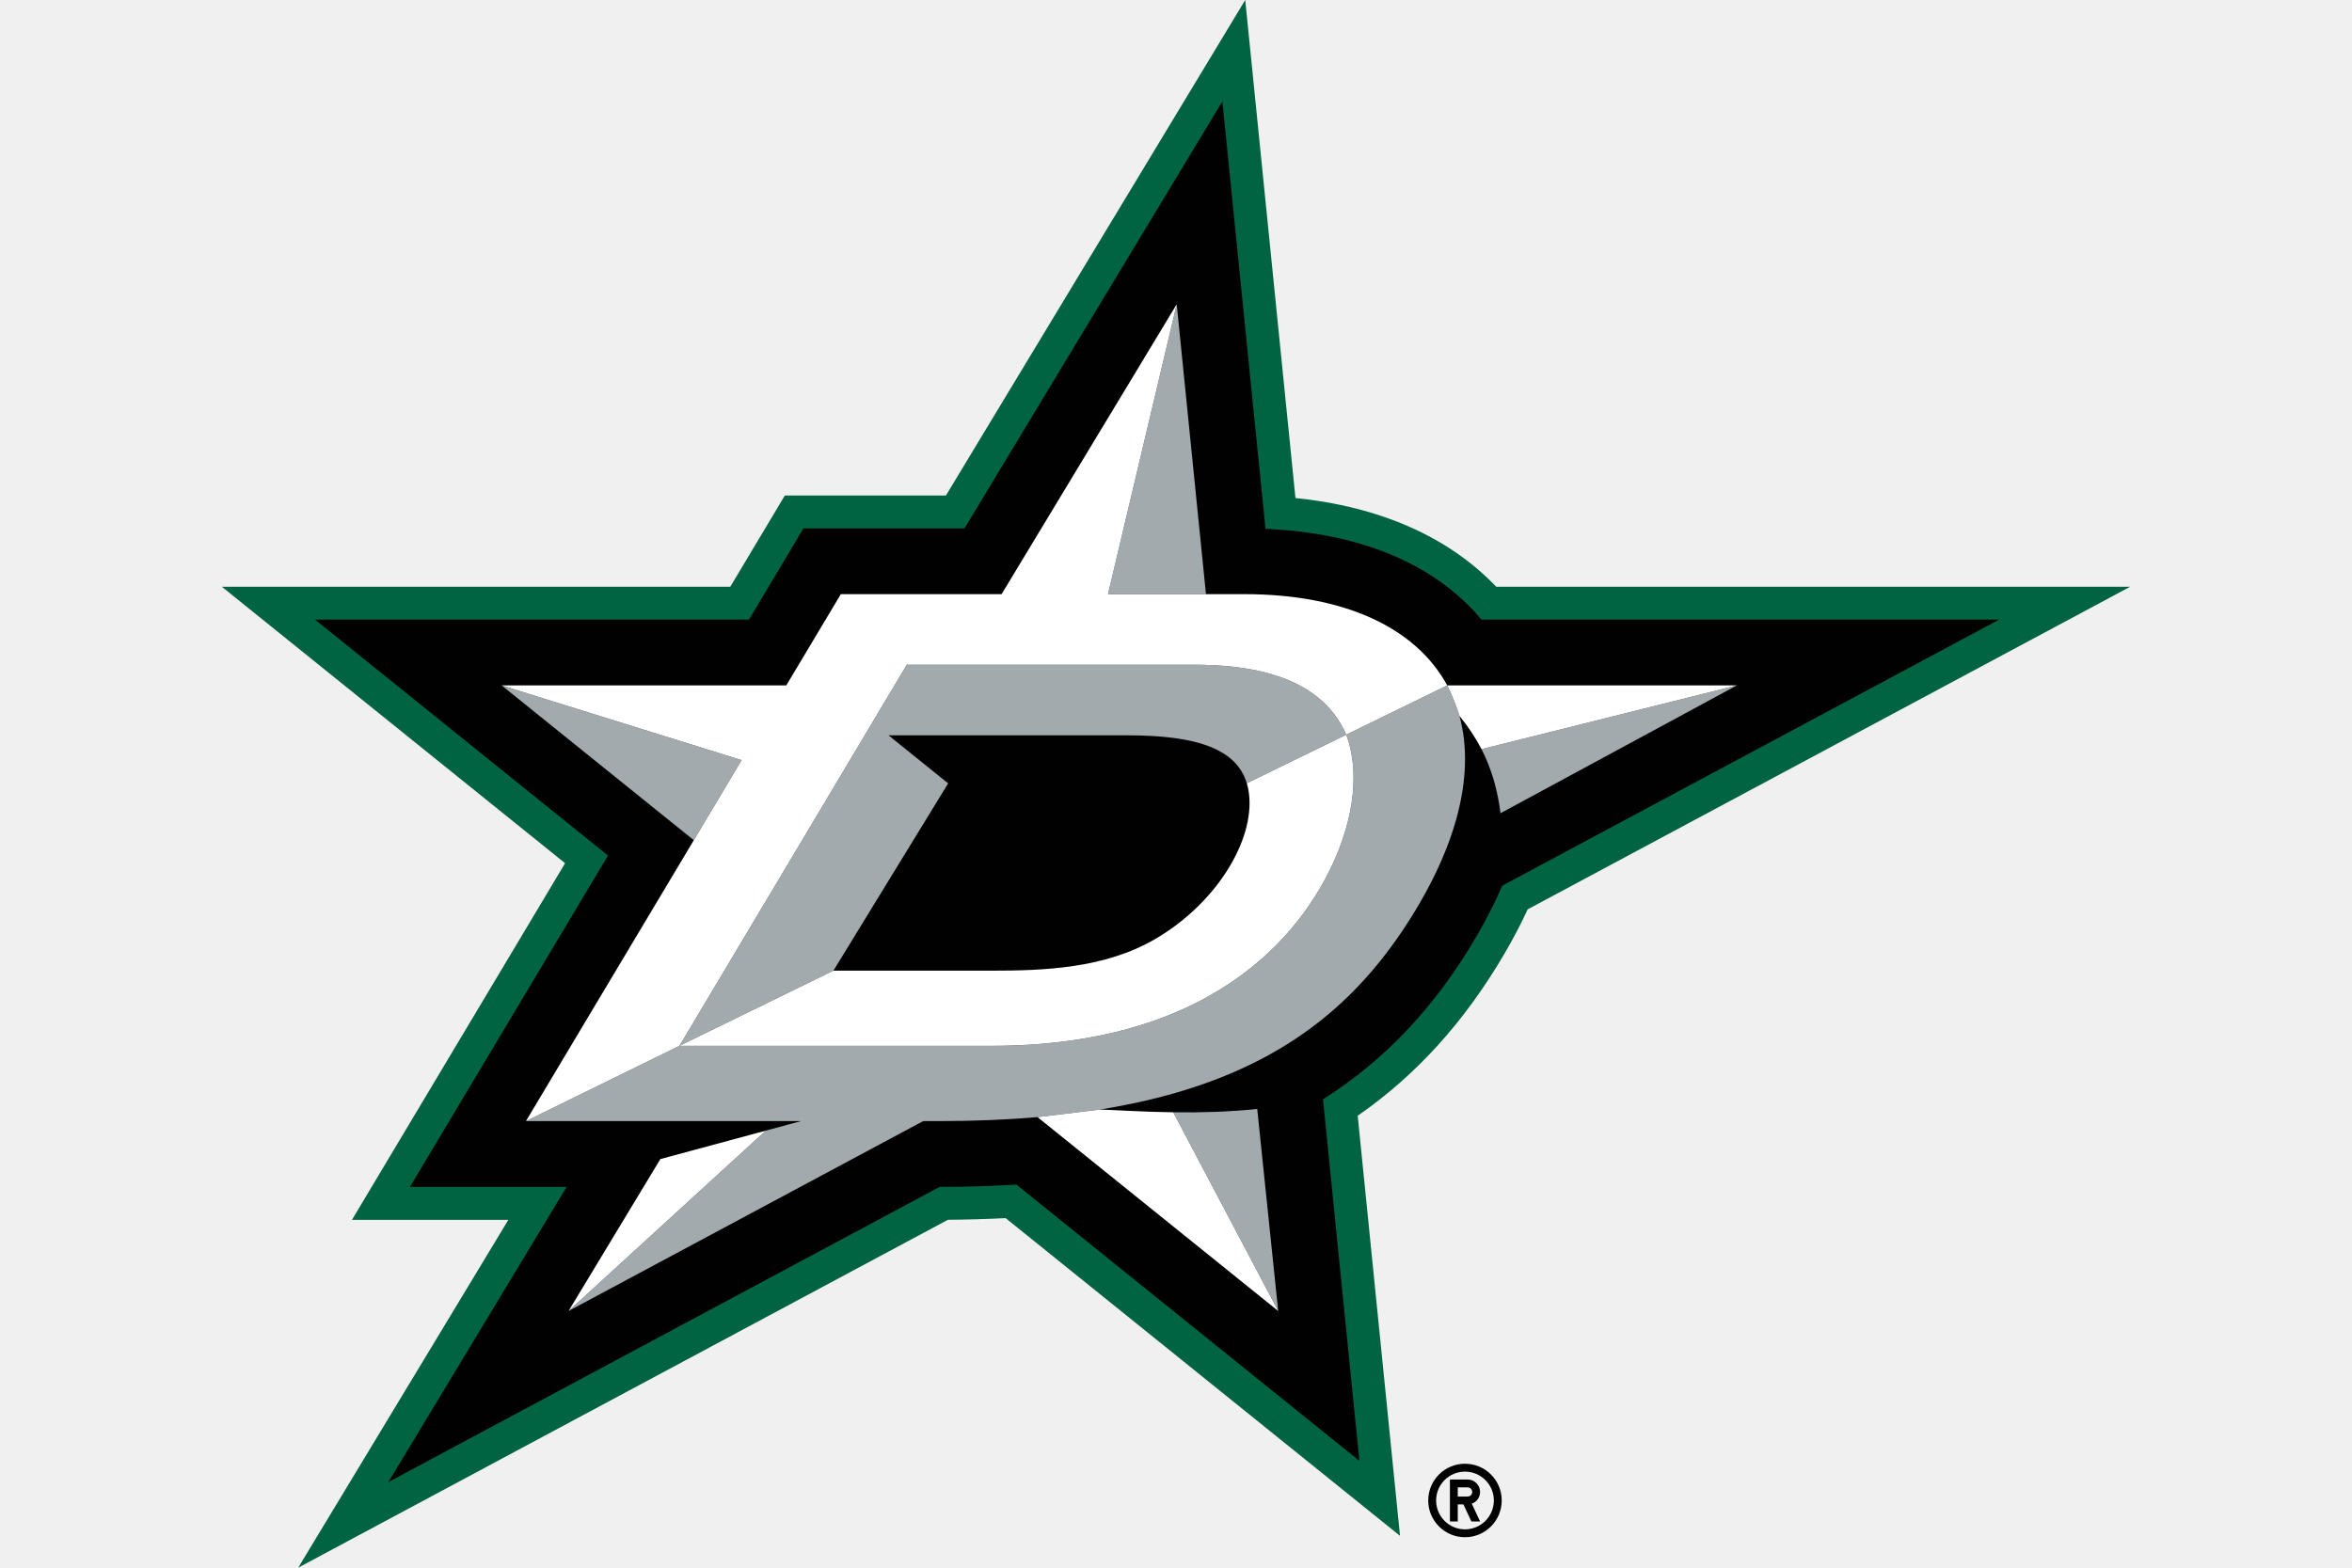
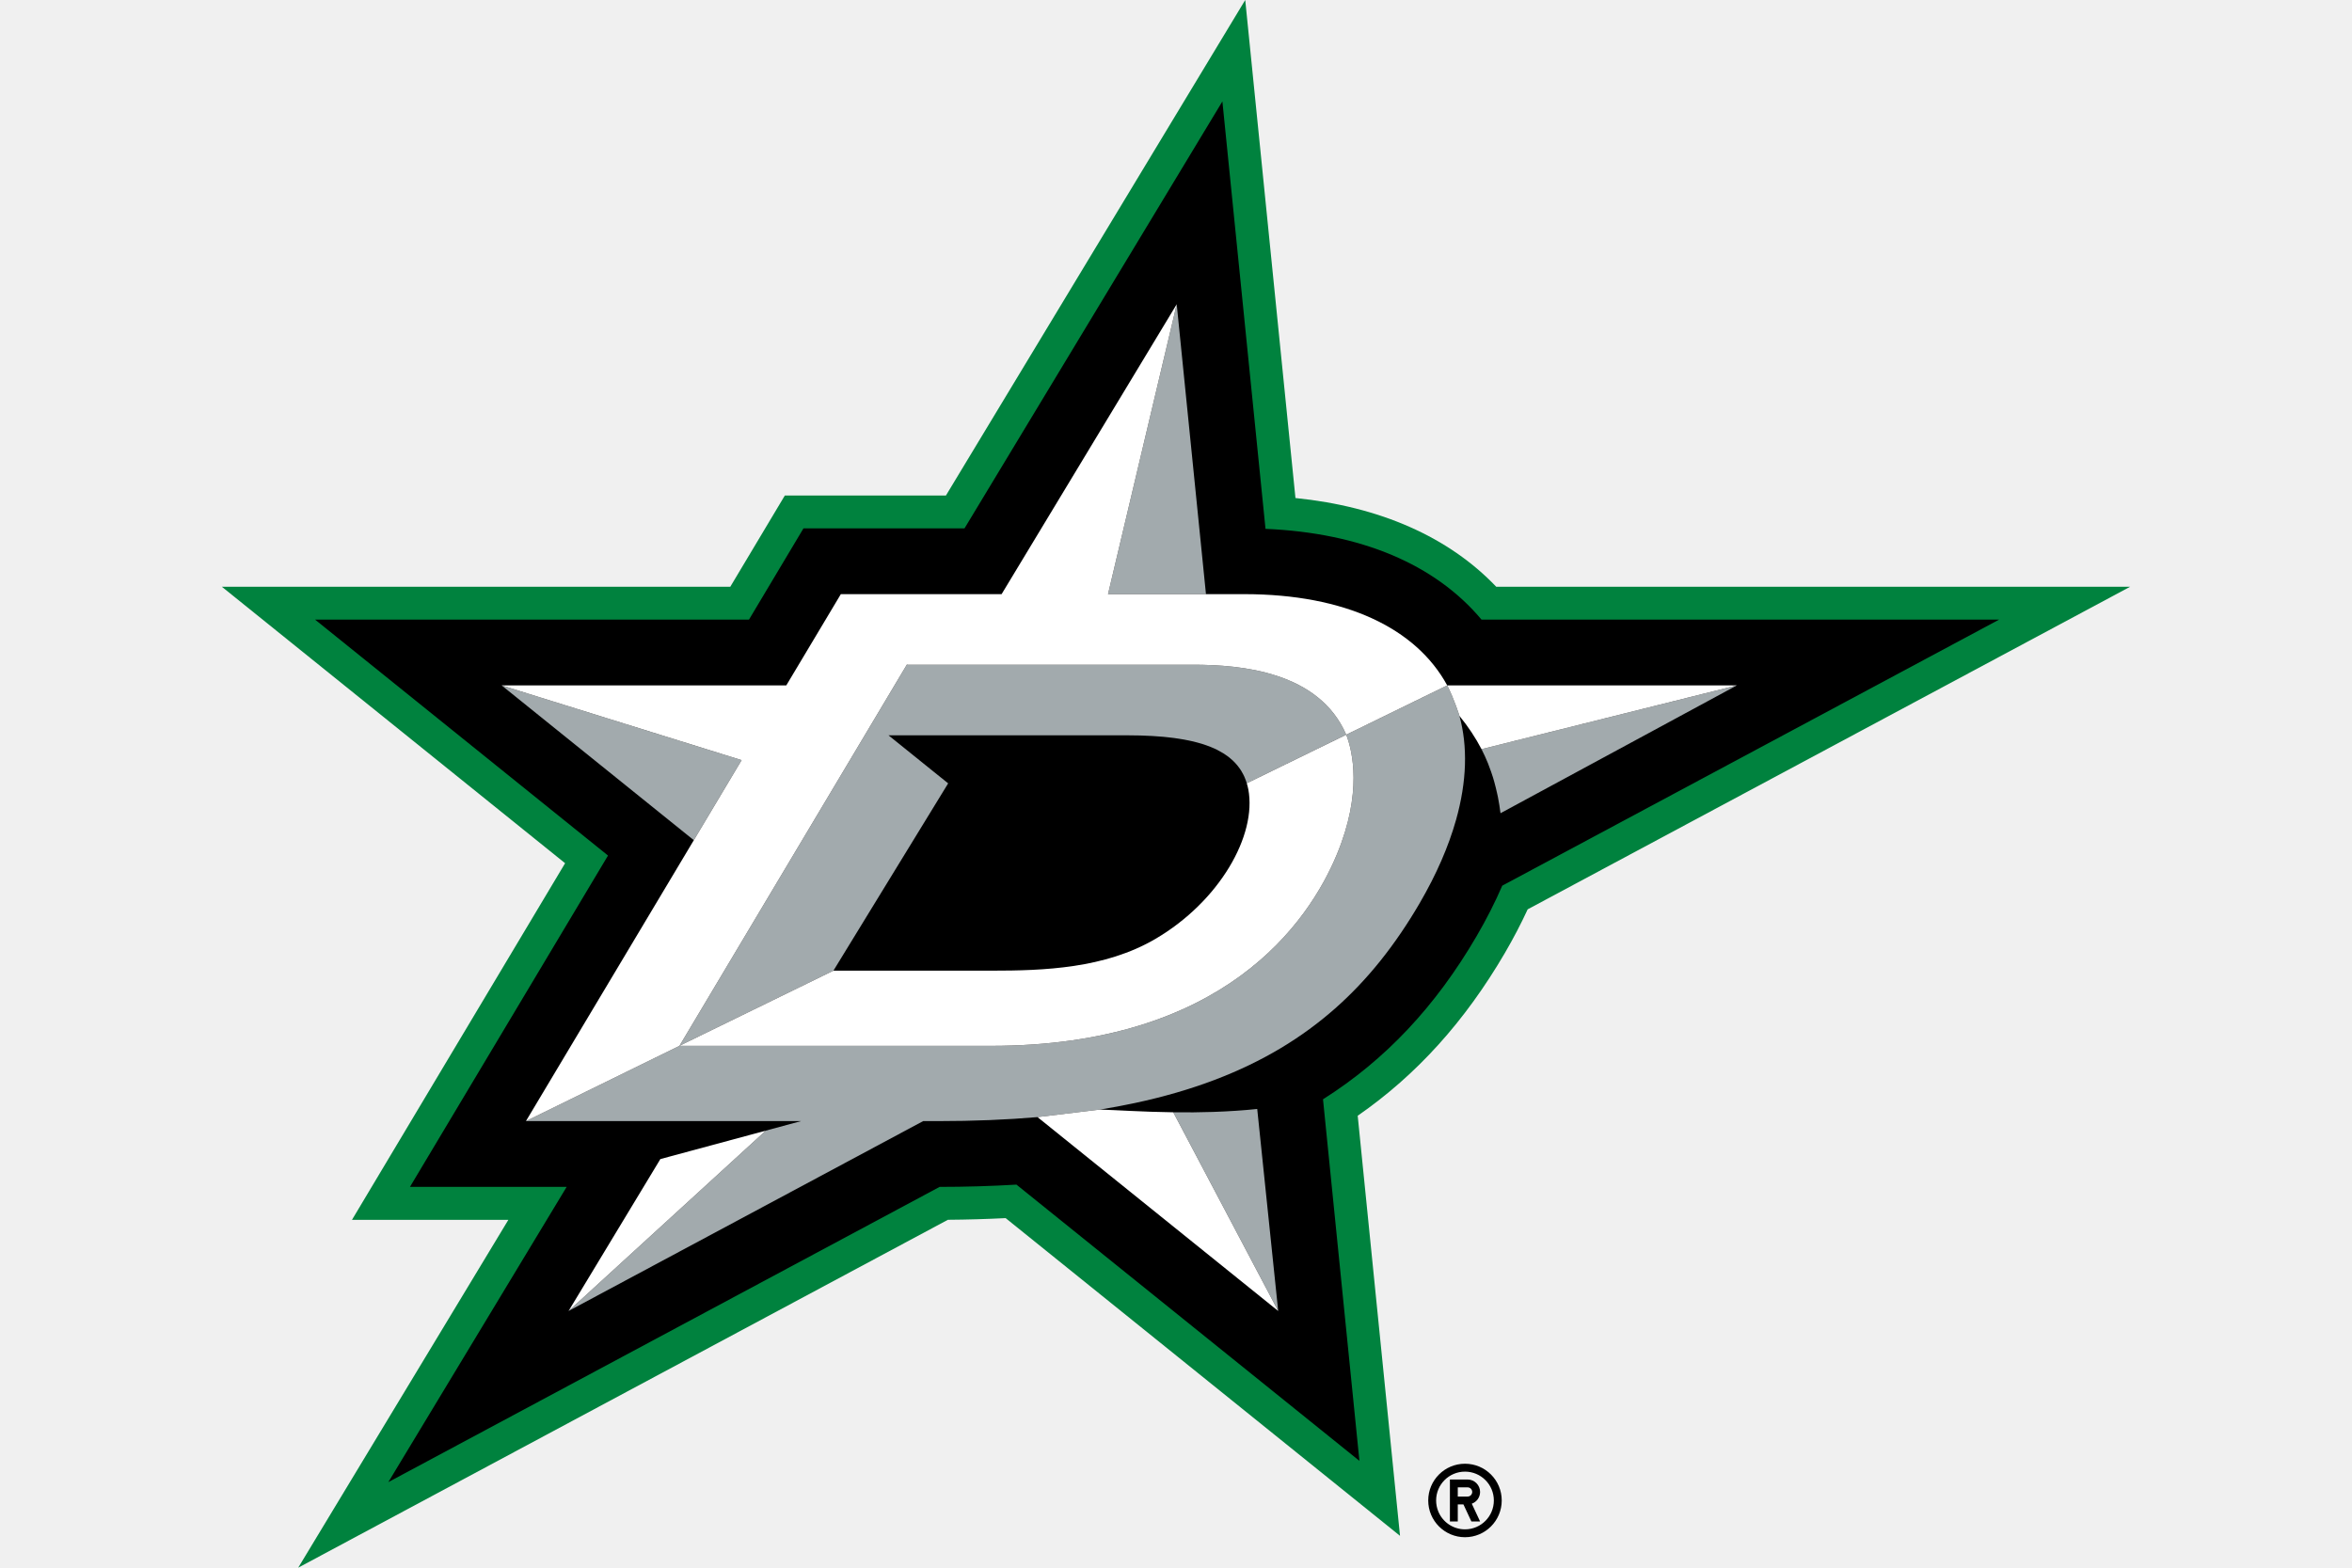
- <svg xmlns="http://www.w3.org/2000/svg" viewBox="0 0 960 640">
-   <path fill="#010101" d="M597.953 597.562c-8.281 0-15.005 6.713-15.005 15 0 8.278 6.724 15.001 15.005 15.001 8.282 0 14.995-6.723 14.995-15 0-8.288-6.713-15.001-14.995-15.001zm0 26.783a11.772 11.772 0 0 1-11.782-11.783c0-6.51 5.264-11.774 11.782-11.774 6.51 0 11.78 5.264 11.78 11.774 0 6.513-5.27 11.783-11.78 11.783zm6.164-15.26a5.085 5.085 0 0 0-5.09-5.082h-7.228v17.123h3.213v-6.954h2.306l3.246 6.954h3.553l-3.389-7.251a5.095 5.095 0 0 0 3.39-4.79zm-5.09 1.872h-4.015v-3.747h4.015c1.032 0 1.877.84 1.877 1.876a1.878 1.878 0 0 1-1.877 1.871z" />
-   <path fill="#006341" d="M614.283 388.965c3.416-5.869 6.528-11.81 9.258-17.736l245.915-131.7H610.698c-19.399-20.331-47.452-32.713-81.941-36.208L508.255 0 386.097 202.282h-65.753L298.08 239.53H90.544l140.107 112.874-86.983 145.581h63.83L121.716 640l265.186-142.03a549.563 549.563 0 0 0 23.562-.678l160.97 129.704-17.27-171.498c24.06-16.693 43.775-38.534 60.118-66.533z" />
-   <path fill="#010101" d="M613.166 361.568l202.791-108.61h-211.25c-19.008-22.671-49.34-35.4-88.171-37.062L498.935 41.4 393.678 215.698h-65.725l-22.248 37.26h-177.1l119.563 96.312-80.838 135.27h63.957l-72.782 120.524L383.523 484.54a533.835 533.835 0 0 0 31.35-.927l139.993 112.775-14.865-147.61c25.38-16.04 45.917-37.856 62.678-66.575 4.002-6.858 7.531-13.782 10.487-20.635z" />
-   <g fill="#A2AAAD">
-     <path d="M595.7 292.278s-2.038-6.647-5.002-12.474l-41.214 20.133c2.68 7.001 6.52 23.734-3.713 48.604-11.675 28.324-46.434 78.42-141.238 78.42H277.332l-62.664 30.725h112.28l-14.384 3.89-80.498 73.626 144.725-77.516h6.038c14.568 0 28.083-.555 40.657-1.633l25.465-3.073c4.929-.8 9.682-1.7 14.292-2.682 47.311-10.104 77.82-30.204 100.06-57.911 5.918-7.383 11.272-15.295 16.18-23.718 6.909-11.86 11.782-23.197 14.809-33.903 4.434-15.735 4.815-30.083 1.407-42.488zM302.705 310.32l-97.958-30.509-.007-.007 78.447 63.2zM452.254 242.556h39.977l-11.938-118.34zM604.7 305.842a71.34 71.34 0 0 1 2.631 5.757c.164.403.298.82.453 1.223a73.68 73.68 0 0 1 1.62 4.631c.17.58.325 1.154.502 1.734a94.322 94.322 0 0 1 1.16 4.688c.106.523.233 1.033.34 1.563.423 2.128.763 4.3 1.046 6.555l.007-.006 62.691-33.903 33.783-18.28L604.7 305.842zM513.15 452.73c-2.865.307-5.714.54-8.544.73-.205.013-.417.028-.622.036-2.744.19-5.48.318-8.168.414-.234.017-.46.023-.693.028-2.723.094-5.395.15-8.012.17h-.347c-2.688.017-5.324.009-7.87-.028v.008l42.819 81.114-8.563-82.471z" />
-     <path d="M486.99 271.374H370.42l-.227-.114-92.86 155.7 62.84-30.692 35.855-58.547 10.976-17.919-8.12-6.535-16.222-13.075-.007-.007h97.259c1.846 0 3.62.021 5.367.071.141 0 .276.007.402.013 1.55.042 3.07.106 4.548.191.474.029.92.064 1.407.1 1.096.07 2.179.141 3.24.24.607.057 1.194.134 1.795.19.856.1 1.725.199 2.567.298.665.092 1.309.198 1.96.296.72.107 1.428.22 2.107.347.693.12 1.344.254 2.002.396.615.128 1.209.255 1.789.39.686.161 1.344.346 1.98.523.509.141 1.032.282 1.513.43.672.213 1.308.424 1.93.652.431.155.863.311 1.273.473.637.255 1.252.503 1.853.778l1.069.502a39.549 39.549 0 0 1 2.622 1.471c.553.353 1.09.708 1.613 1.089.248.177.48.362.715.544.523.411 1.01.828 1.484 1.273.191.177.361.362.546.546.473.48.933.961 1.342 1.477.142.163.262.333.39.502.43.553.84 1.118 1.21 1.726.07.12.148.261.219.389.388.665.755 1.337 1.067 2.044.029.057.036.12.071.177.339.784.637 1.598.89 2.454l.007-.007 40.593-19.823c-11.124-25.712-42.727-28.563-62.493-28.563z" />
-   </g>
-   <g fill="#FFF">
-     <path d="M423.486 456.062l98.227 79.14-42.82-81.113c-12.686-.179-23.387-.922-29.942-1.109l-25.466 3.073M269.54 473.183l-37.474 62.02 80.498-73.627M340.172 396.268l-62.84 30.692h127.201c94.804 0 129.564-50.095 141.238-78.419 10.233-24.87 6.393-41.603 3.713-48.604L508.89 319.76c.234.792.447 1.583.616 2.44 3.593 18.874-11.838 45.854-37.962 61.134-20.642 12.072-45.478 12.934-66.934 12.934h-64.44" />
-     <path d="M370.192 271.26l.227.114h116.572c19.766 0 51.37 2.85 62.493 28.563l41.214-20.133c2.964 5.828 5.001 12.474 5.001 12.474 3.62 4.427 6.576 8.918 9.002 13.564l104.232-26.038H590.698c-12.673-23.274-41.447-37.248-82.881-37.248h-55.563l28.039-118.34v-.007l-71.475 118.347H343.2l-22.262 37.248h-116.19v.007l97.958 30.508-19.518 32.685-68.519 114.682 62.664-30.726 92.86-155.7z" />
-   </g>
+ <svg xmlns="http://www.w3.org/2000/svg" fill="none" viewBox="0 0 960 640">
+   <path fill="#000" d="M597.954 597.562c-8.281 0-15.005 6.713-15.005 15 0 8.278 6.724 15.001 15.005 15.001 8.282 0 14.995-6.723 14.995-15 0-8.288-6.713-15.001-14.995-15.001Zm0 26.783a11.782 11.782 0 0 1-10.888-7.272 11.795 11.795 0 0 1-.894-4.511c0-6.51 5.264-11.774 11.782-11.774 6.51 0 11.78 5.264 11.78 11.774 0 6.513-5.27 11.783-11.78 11.783Zm6.164-15.26a5.077 5.077 0 0 0-1.492-3.595 5.092 5.092 0 0 0-3.598-1.487H591.8v17.123h3.213v-6.954h2.306l3.246 6.954h3.553l-3.389-7.251a5.095 5.095 0 0 0 3.389-4.79Zm-5.09 1.872h-4.015v-3.747h4.015a1.88 1.88 0 0 1 1.877 1.876 1.877 1.877 0 0 1-1.877 1.871Z" />
+   <path fill="#00823E" d="M614.284 388.965c3.416-5.869 6.528-11.81 9.258-17.736l245.915-131.7H610.699c-19.399-20.331-47.452-32.713-81.941-36.208L508.256 0 386.098 202.282h-65.753l-22.264 37.248H90.545l140.107 112.874-86.983 145.581h63.83L121.717 640l265.186-142.03a551.037 551.037 0 0 0 23.562-.678l160.97 129.704-17.27-171.498c24.06-16.693 43.775-38.534 60.118-66.533h.001Z" />
+   <path fill="#000" d="m613.167 361.568 202.79-108.61h-211.25c-19.008-22.671-49.339-35.4-88.171-37.062L498.935 41.4 393.678 215.698h-65.725l-22.248 37.26h-177.1l119.563 96.312-80.838 135.27h63.957l-72.782 120.524L383.523 484.54a533.022 533.022 0 0 0 31.35-.927l139.994 112.775-14.866-147.61c25.38-16.04 45.918-37.856 62.679-66.575 4.002-6.858 7.531-13.782 10.487-20.635Z" />
+   <path fill="#A2AAAD" d="M595.7 292.278s-2.038-6.647-5.002-12.474l-41.214 20.133c2.68 7.001 6.52 23.734-3.713 48.604-11.675 28.324-46.434 78.42-141.238 78.42H277.332l-62.664 30.725h112.28l-14.384 3.89-80.498 73.626 144.725-77.516h6.038c14.568 0 28.083-.555 40.657-1.633l25.465-3.073c4.929-.8 9.682-1.7 14.292-2.682 47.311-10.104 77.82-30.204 100.06-57.911 5.918-7.383 11.272-15.295 16.18-23.718 6.909-11.86 11.782-23.197 14.809-33.903 4.434-15.735 4.815-30.083 1.407-42.488h.001ZM302.705 310.32l-97.958-30.509-.007-.007 78.447 63.2 19.518-32.684Zm149.549-67.764h39.977l-11.938-118.34-28.039 118.34ZM604.7 305.842c.962 1.879 1.84 3.8 2.631 5.757.164.403.298.82.453 1.223a73.557 73.557 0 0 1 1.62 4.631c.17.58.325 1.154.502 1.734a93.196 93.196 0 0 1 1.16 4.688c.106.523.233 1.033.34 1.563a92.82 92.82 0 0 1 1.046 6.555l.007-.006 62.691-33.903 33.783-18.28L604.7 305.842ZM513.15 452.73c-2.865.307-5.714.54-8.544.73-.205.013-.417.028-.622.036-2.744.19-5.48.318-8.168.414-.234.017-.46.023-.693.028-2.723.094-5.395.15-8.012.17h-.347c-2.688.017-5.324.009-7.87-.028v.008l42.819 81.114-8.563-82.472Z" />
+   <path fill="#A2AAAD" d="M486.991 271.374h-116.57l-.227-.114-92.86 155.7 62.84-30.692 35.855-58.547 10.976-17.919-8.12-6.535-16.222-13.075-.007-.007h97.259c1.846 0 3.62.021 5.367.071.141 0 .276.007.402.013 1.55.042 3.07.106 4.548.191.474.029.92.064 1.407.1 1.096.07 2.179.141 3.24.24.607.057 1.194.134 1.795.19.856.1 1.725.199 2.567.298.665.092 1.309.198 1.96.296.72.107 1.428.22 2.107.347.693.12 1.344.254 2.002.396a78.17 78.17 0 0 1 1.789.39c.686.161 1.344.346 1.98.523.509.141 1.032.282 1.513.43a45.78 45.78 0 0 1 1.93.652 41.584 41.584 0 0 1 3.126 1.251l1.069.502a39.38 39.38 0 0 1 2.622 1.471c.553.353 1.09.708 1.613 1.089.248.177.48.362.715.544.523.411 1.01.828 1.484 1.273.191.177.361.362.546.546.473.48.933.961 1.342 1.477.142.163.262.333.39.502.43.553.84 1.118 1.21 1.726.07.12.148.261.219.389a20.43 20.43 0 0 1 1.067 2.044c.029.057.036.12.071.177.339.784.637 1.598.89 2.454l.007-.007 40.593-19.823c-11.124-25.712-42.727-28.563-62.493-28.563h-.002Z" />
+   <path fill="#fff" d="m423.486 456.062 98.227 79.14-42.82-81.113c-12.686-.179-23.387-.922-29.942-1.109l-25.466 3.073m-153.945 17.13-37.474 62.02 80.498-73.627m27.608-65.308-62.84 30.692h127.201c94.804 0 129.564-50.095 141.238-78.419 10.233-24.87 6.393-41.603 3.713-48.604L508.89 319.76c.234.792.447 1.583.616 2.44 3.593 18.874-11.838 45.854-37.962 61.134-20.642 12.072-45.478 12.934-66.934 12.934h-64.44" />
+   <path fill="#fff" d="m370.192 271.26.227.114h116.572c19.766 0 51.37 2.85 62.493 28.563l41.214-20.133c2.964 5.828 5.001 12.474 5.001 12.474 3.62 4.427 6.576 8.918 9.002 13.564l104.232-26.038H590.698c-12.673-23.274-41.447-37.248-82.881-37.248h-55.563l28.039-118.34v-.007l-71.475 118.347H343.2l-22.262 37.248h-116.19v.007l97.958 30.508-19.518 32.685-68.519 114.682 62.664-30.726 92.86-155.7h-.001Z" />
</svg>
